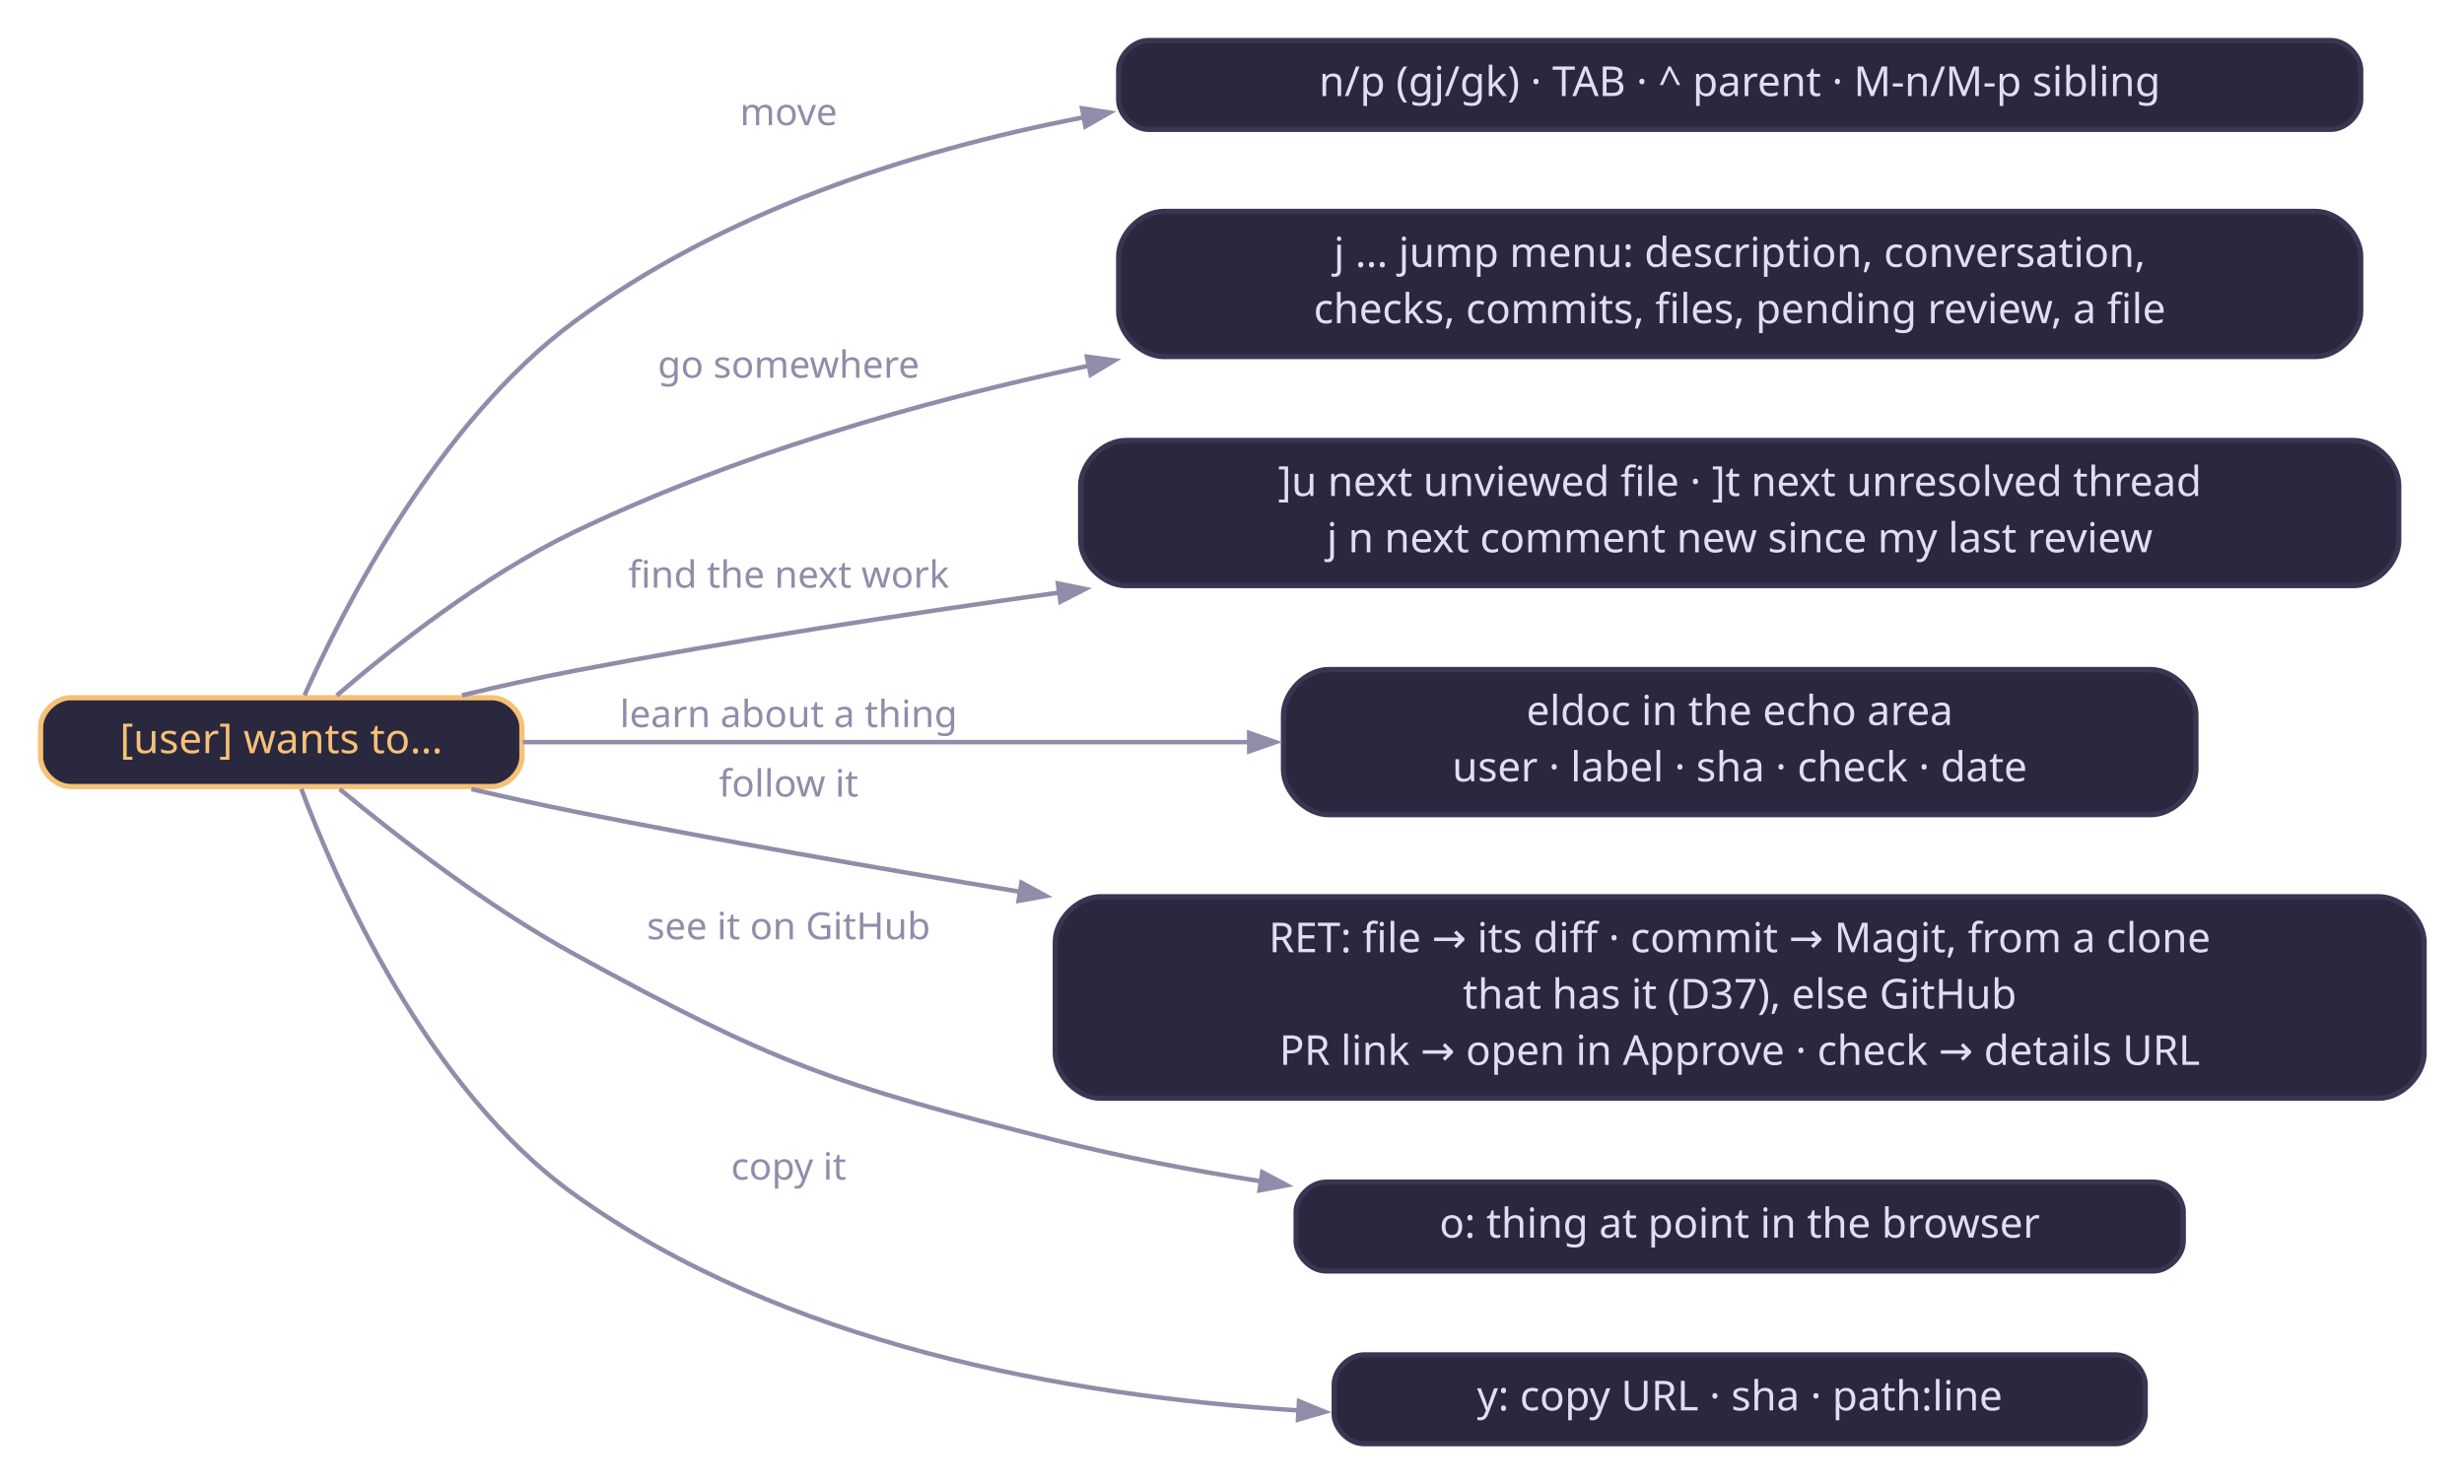
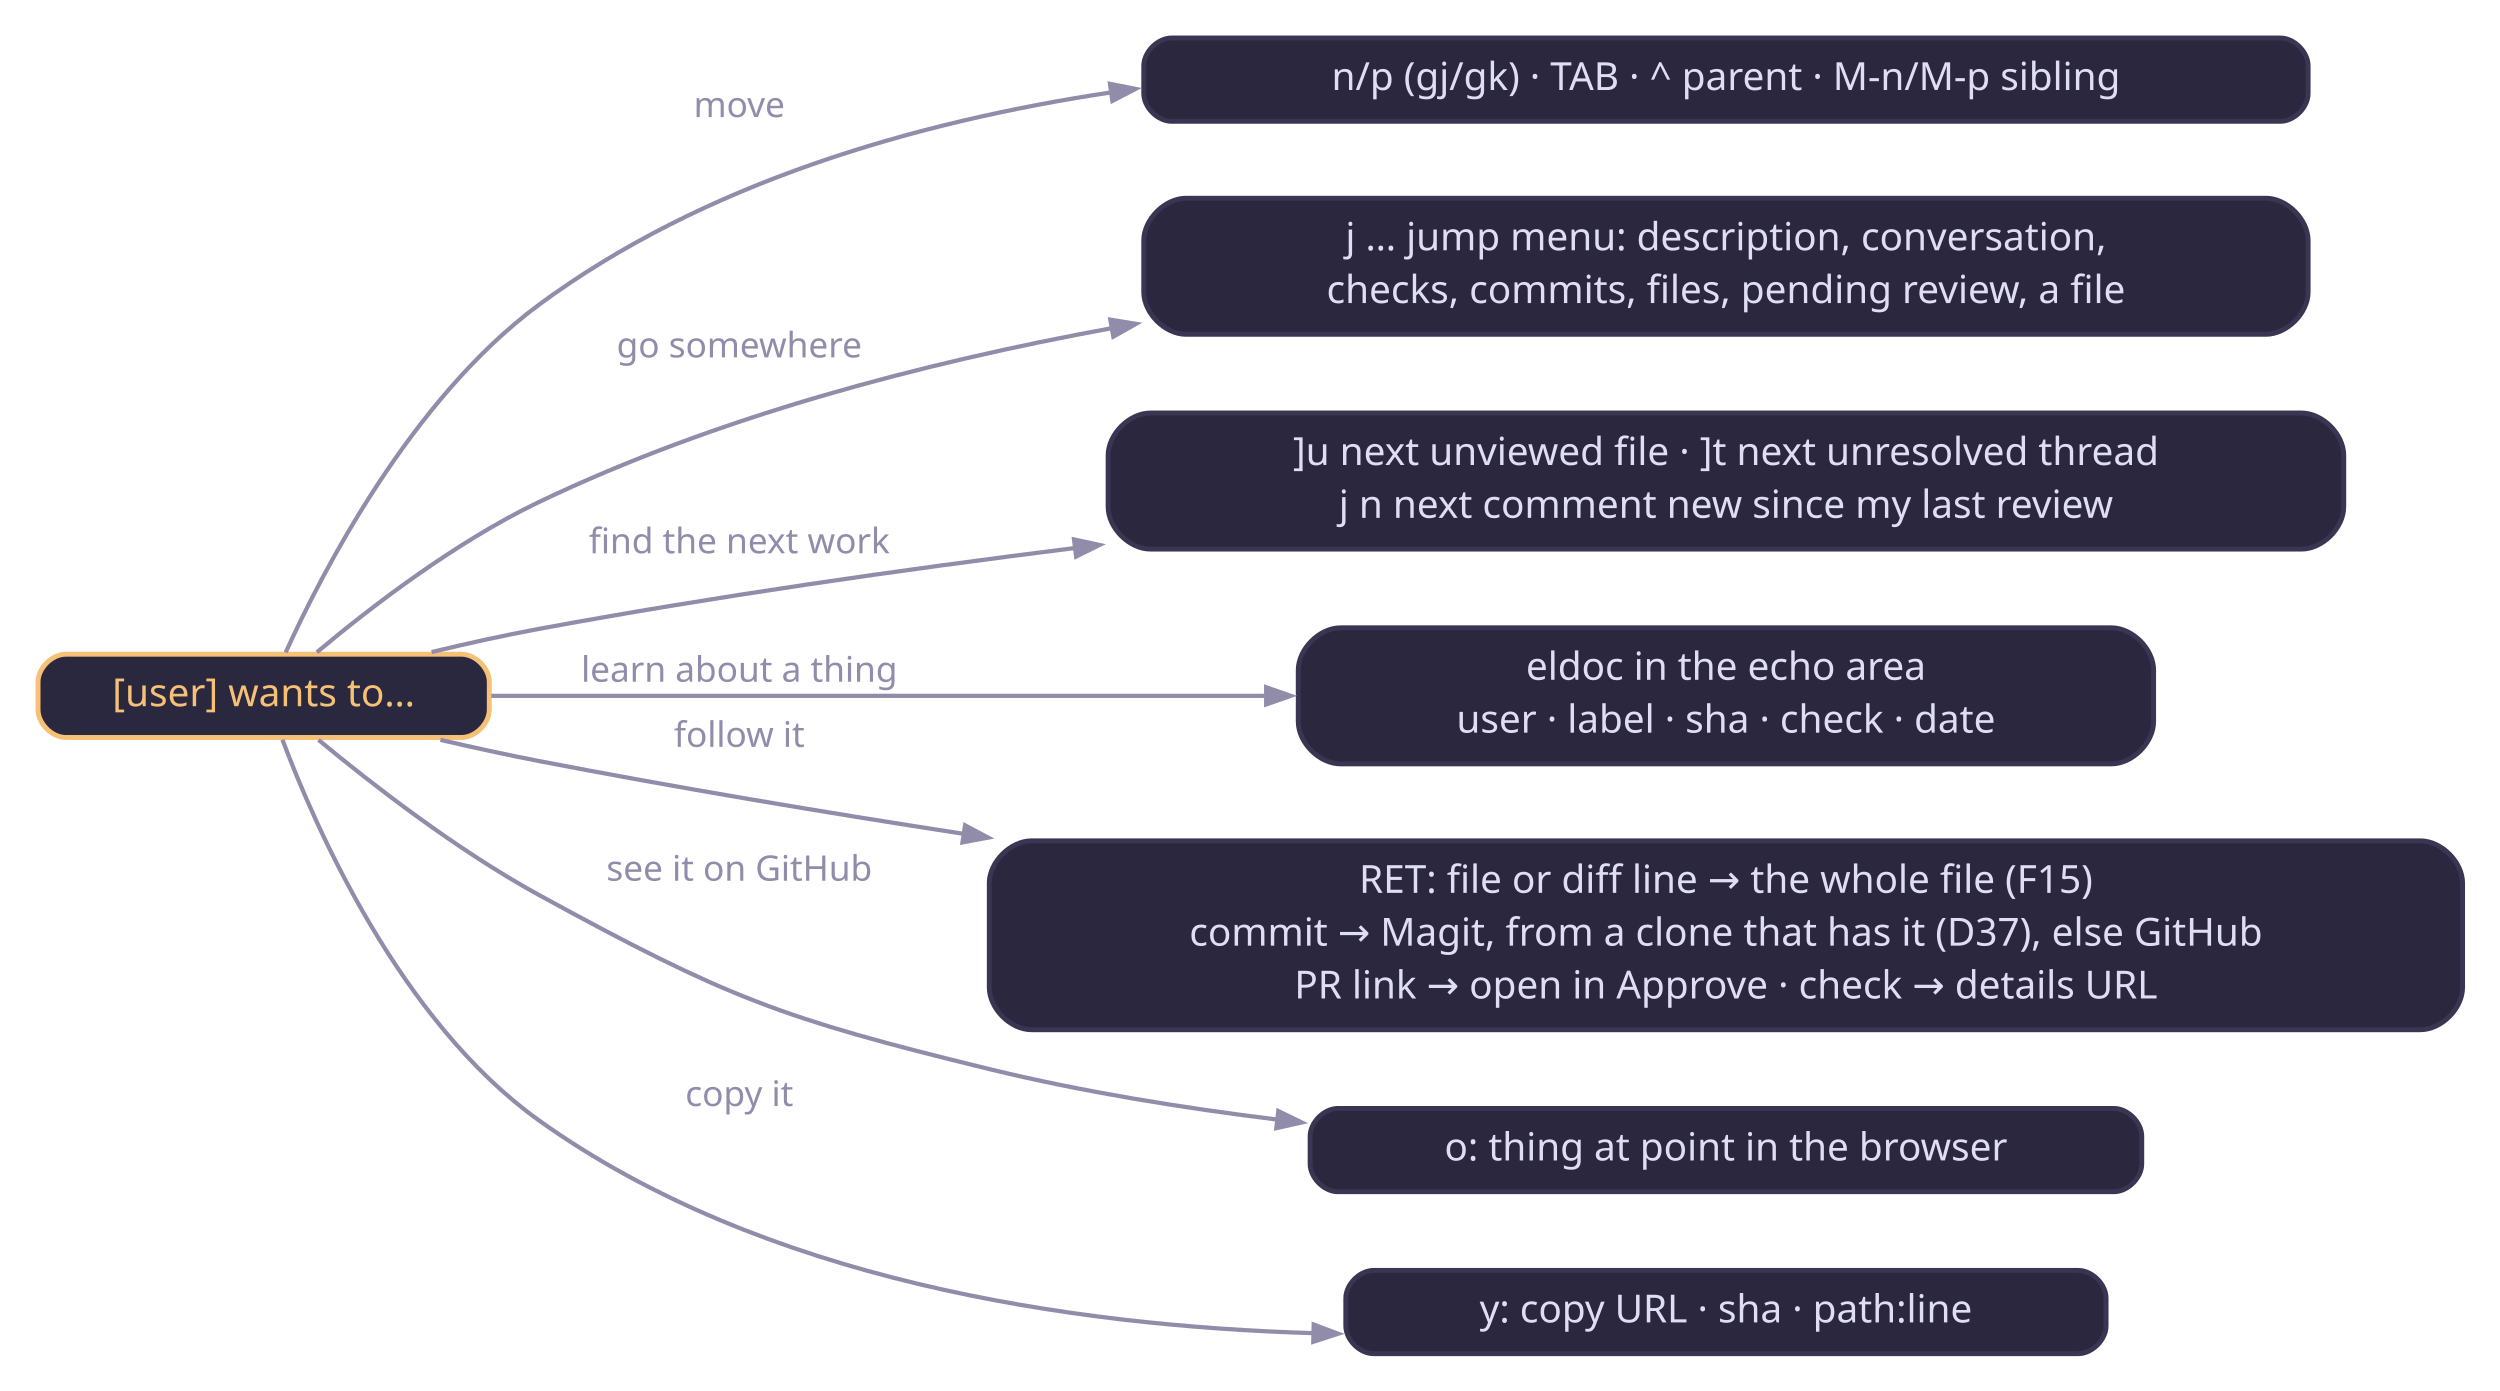
- <svg xmlns="http://www.w3.org/2000/svg" width="656pt" height="395pt" viewBox="0.00 0.00 656.00 395.00">
+ <svg xmlns="http://www.w3.org/2000/svg" width="710pt" height="395pt" viewBox="0.00 0.00 710.00 395.00">
  <g id="F03-graph0" class="graph" transform="scale(1 1) rotate(0) translate(10.8 384.44)">
    <g id="F03-node1" class="node user">
      <path fill="#2a283e" stroke="#f6c177" stroke-width="1.4" d="M120.28,-198.64C120.28,-198.64 7.88,-198.64 7.88,-198.64 3.94,-198.64 0,-194.7 0,-190.76 0,-190.76 0,-182.88 0,-182.88 0,-178.94 3.94,-175 7.88,-175 7.88,-175 120.28,-175 120.28,-175 124.22,-175 128.16,-178.94 128.16,-182.88 128.16,-182.88 128.16,-190.76 128.16,-190.76 128.16,-194.7 124.22,-198.64 120.28,-198.64" />
      <text xml:space="preserve" text-anchor="middle" x="64.08" y="-183.87" font-family="JetBrains Mono" font-size="11.00" fill="#f6c177">[user] wants to…</text>
    </g>
    <g id="F03-node2" class="node act">
-       <path fill="#2a273f" stroke="#393552" stroke-width="1.4" d="M609.82,-373.64C609.82,-373.64 294.91,-373.64 294.91,-373.64 290.97,-373.64 287.03,-369.7 287.03,-365.76 287.03,-365.76 287.03,-357.88 287.03,-357.88 287.03,-353.94 290.97,-350 294.91,-350 294.91,-350 609.82,-350 609.82,-350 613.76,-350 617.7,-353.94 617.7,-357.88 617.7,-357.88 617.7,-365.76 617.7,-365.76 617.7,-369.7 613.75,-373.64 609.82,-373.64" />
-       <text xml:space="preserve" text-anchor="middle" x="452.37" y="-358.87" font-family="JetBrains Mono" font-size="11.00" fill="#e0def4">n/p (gj/gk) · TAB · ^ parent · M-n/M-p sibling</text>
+       <path fill="#2a273f" stroke="#393552" stroke-width="1.4" d="M636.82,-373.64C636.82,-373.64 321.91,-373.64 321.91,-373.64 317.97,-373.64 314.03,-369.7 314.03,-365.76 314.03,-365.76 314.03,-357.88 314.03,-357.88 314.03,-353.94 317.97,-350 321.91,-350 321.91,-350 636.82,-350 636.82,-350 640.76,-350 644.7,-353.94 644.7,-357.88 644.7,-357.88 644.7,-365.76 644.7,-365.76 644.7,-369.7 640.75,-373.64 636.82,-373.64" />
+       <text xml:space="preserve" text-anchor="middle" x="479.37" y="-358.87" font-family="JetBrains Mono" font-size="11.00" fill="#e0def4">n/p (gj/gk) · TAB · ^ parent · M-n/M-p sibling</text>
    </g>
    <g id="F03-edge1" class="edge">
-       <path fill="none" stroke="#908caa" stroke-width="1.2" d="M70.28,-199.28C80.57,-222.37 105.69,-271.92 142.16,-298.82 181.26,-327.65 230.37,-344.07 277.87,-353.22" />
-       <polygon fill="#908caa" stroke="#908caa" stroke-width="1.2" points="277.29,-355.6 284.62,-354.46 278.17,-350.78 277.29,-355.6" />
-       <text xml:space="preserve" text-anchor="middle" x="199.16" y="-351.12" font-family="JetBrains Mono" font-size="10.00" fill="#908caa">move</text>
+       <path fill="none" stroke="#908caa" stroke-width="1.2" d="M70.33,-199.14C80.7,-221.99 105.95,-271.03 142.16,-297.82 188.73,-332.27 248.59,-349.76 304.87,-358.22" />
+       <polygon fill="#908caa" stroke="#908caa" stroke-width="1.2" points="304.43,-360.63 311.71,-359.19 305.12,-355.78 304.43,-360.63" />
+       <text xml:space="preserve" text-anchor="middle" x="199.16" y="-351.19" font-family="JetBrains Mono" font-size="10.00" fill="#908caa">move</text>
    </g>
    <g id="F03-node3" class="node act">
-       <path fill="#2a273f" stroke="#393552" stroke-width="1.4" d="M605.7,-328.14C605.7,-328.14 299.03,-328.14 299.03,-328.14 293.03,-328.14 287.03,-322.14 287.03,-316.14 287.03,-316.14 287.03,-301.5 287.03,-301.5 287.03,-295.5 293.03,-289.5 299.03,-289.5 299.03,-289.5 605.7,-289.5 605.7,-289.5 611.7,-289.5 617.7,-295.5 617.7,-301.5 617.7,-301.5 617.7,-316.14 617.7,-316.14 617.7,-322.14 611.7,-328.14 605.7,-328.14" />
-       <text xml:space="preserve" text-anchor="middle" x="452.37" y="-313.37" font-family="JetBrains Mono" font-size="11.00" fill="#e0def4">j … jump menu: description, conversation,</text>
-       <text xml:space="preserve" text-anchor="middle" x="452.37" y="-298.37" font-family="JetBrains Mono" font-size="11.00" fill="#e0def4">checks, commits, files, pending review, a file</text>
+       <path fill="#2a273f" stroke="#393552" stroke-width="1.4" d="M632.7,-328.14C632.7,-328.14 326.03,-328.14 326.03,-328.14 320.03,-328.14 314.03,-322.14 314.03,-316.14 314.03,-316.14 314.03,-301.5 314.03,-301.5 314.03,-295.5 320.03,-289.5 326.03,-289.5 326.03,-289.5 632.7,-289.5 632.7,-289.5 638.7,-289.5 644.7,-295.5 644.7,-301.5 644.7,-301.5 644.7,-316.14 644.7,-316.14 644.7,-322.14 638.7,-328.14 632.7,-328.14" />
+       <text xml:space="preserve" text-anchor="middle" x="479.37" y="-313.37" font-family="JetBrains Mono" font-size="11.00" fill="#e0def4">j … jump menu: description, conversation,</text>
+       <text xml:space="preserve" text-anchor="middle" x="479.37" y="-298.37" font-family="JetBrains Mono" font-size="11.00" fill="#e0def4">checks, commits, files, pending review, a file</text>
    </g>
    <g id="F03-edge2" class="edge">
-       <path fill="none" stroke="#908caa" stroke-width="1.2" d="M78.85,-199.24C93.55,-211.88 118,-231.22 142.16,-242.82 184.55,-263.17 233.2,-277.29 279.16,-287.08" />
-       <polygon fill="#908caa" stroke="#908caa" stroke-width="1.2" points="278.58,-289.46 285.94,-288.48 279.58,-284.66 278.58,-289.46" />
-       <text xml:space="preserve" text-anchor="middle" x="199.16" y="-283.86" font-family="JetBrains Mono" font-size="10.00" fill="#908caa">go somewhere</text>
+       <path fill="none" stroke="#908caa" stroke-width="1.2" d="M79.19,-199.19C93.96,-211.58 118.29,-230.38 142.16,-241.82 192.47,-265.93 251.01,-281.37 305.01,-291.25" />
+       <polygon fill="#908caa" stroke="#908caa" stroke-width="1.2" points="304.53,-293.66 311.85,-292.47 305.39,-288.83 304.53,-293.66" />
+       <text xml:space="preserve" text-anchor="middle" x="199.16" y="-282.93" font-family="JetBrains Mono" font-size="10.00" fill="#908caa">go somewhere</text>
    </g>
    <g id="F03-node4" class="node act">
-       <path fill="#2a273f" stroke="#393552" stroke-width="1.4" d="M615.82,-267.14C615.82,-267.14 288.91,-267.14 288.91,-267.14 282.91,-267.14 276.91,-261.14 276.91,-255.14 276.91,-255.14 276.91,-240.5 276.91,-240.5 276.91,-234.5 282.91,-228.5 288.91,-228.5 288.91,-228.5 615.82,-228.5 615.82,-228.5 621.82,-228.5 627.82,-234.5 627.82,-240.5 627.82,-240.5 627.82,-255.14 627.82,-255.14 627.82,-261.14 621.82,-267.14 615.82,-267.14" />
-       <text xml:space="preserve" text-anchor="middle" x="452.37" y="-252.37" font-family="JetBrains Mono" font-size="11.00" fill="#e0def4">]u next unviewed file · ]t next unresolved thread</text>
-       <text xml:space="preserve" text-anchor="middle" x="452.37" y="-237.37" font-family="JetBrains Mono" font-size="11.00" fill="#e0def4">j n next comment new since my last review</text>
+       <path fill="#2a273f" stroke="#393552" stroke-width="1.4" d="M642.82,-267.14C642.82,-267.14 315.91,-267.14 315.91,-267.14 309.91,-267.14 303.91,-261.14 303.91,-255.14 303.91,-255.14 303.91,-240.5 303.91,-240.5 303.91,-234.5 309.91,-228.5 315.91,-228.5 315.91,-228.5 642.82,-228.5 642.82,-228.5 648.82,-228.5 654.82,-234.5 654.82,-240.5 654.82,-240.5 654.82,-255.14 654.82,-255.14 654.82,-261.14 648.82,-267.14 642.82,-267.14" />
+       <text xml:space="preserve" text-anchor="middle" x="479.37" y="-252.37" font-family="JetBrains Mono" font-size="11.00" fill="#e0def4">]u next unviewed file · ]t next unresolved thread</text>
+       <text xml:space="preserve" text-anchor="middle" x="479.37" y="-237.37" font-family="JetBrains Mono" font-size="11.00" fill="#e0def4">j n next comment new since my last review</text>
    </g>
    <g id="F03-edge3" class="edge">
-       <path fill="none" stroke="#908caa" stroke-width="1.2" d="M112.19,-199.28C122.05,-201.65 132.41,-203.96 142.16,-205.82 183.82,-213.76 228.91,-220.77 271.44,-226.68" />
-       <polygon fill="#908caa" stroke="#908caa" stroke-width="1.2" points="270.85,-229.07 278.12,-227.6 271.52,-224.22 270.85,-229.07" />
-       <text xml:space="preserve" text-anchor="middle" x="199.16" y="-227.95" font-family="JetBrains Mono" font-size="10.00" fill="#908caa">find the next work</text>
+       <path fill="none" stroke="#908caa" stroke-width="1.2" d="M111.77,-199.26C121.75,-201.66 132.27,-203.99 142.16,-205.82 191.37,-214.93 245,-222.62 294.69,-228.83" />
+       <polygon fill="#908caa" stroke="#908caa" stroke-width="1.2" points="294.22,-231.24 301.47,-229.67 294.82,-226.38 294.22,-231.24" />
+       <text xml:space="preserve" text-anchor="middle" x="199.16" y="-227.31" font-family="JetBrains Mono" font-size="10.00" fill="#908caa">find the next work</text>
    </g>
    <g id="F03-node5" class="node act">
-       <path fill="#2a273f" stroke="#393552" stroke-width="1.4" d="M561.82,-206.14C561.82,-206.14 342.91,-206.14 342.91,-206.14 336.91,-206.14 330.91,-200.14 330.91,-194.14 330.91,-194.14 330.91,-179.5 330.91,-179.5 330.91,-173.5 336.91,-167.5 342.91,-167.5 342.91,-167.5 561.82,-167.5 561.82,-167.5 567.82,-167.5 573.82,-173.5 573.82,-179.5 573.82,-179.5 573.82,-194.14 573.82,-194.14 573.82,-200.14 567.82,-206.14 561.82,-206.14" />
-       <text xml:space="preserve" text-anchor="middle" x="452.37" y="-191.37" font-family="JetBrains Mono" font-size="11.00" fill="#e0def4">eldoc in the echo area</text>
-       <text xml:space="preserve" text-anchor="middle" x="452.37" y="-176.37" font-family="JetBrains Mono" font-size="11.00" fill="#e0def4">user · label · sha · check · date</text>
+       <path fill="#2a273f" stroke="#393552" stroke-width="1.4" d="M588.82,-206.14C588.82,-206.14 369.91,-206.14 369.91,-206.14 363.91,-206.14 357.91,-200.14 357.91,-194.14 357.91,-194.14 357.91,-179.5 357.91,-179.5 357.91,-173.5 363.91,-167.5 369.91,-167.5 369.91,-167.5 588.82,-167.5 588.82,-167.5 594.82,-167.5 600.82,-173.5 600.82,-179.5 600.82,-179.5 600.82,-194.14 600.82,-194.14 600.82,-200.14 594.82,-206.14 588.82,-206.14" />
+       <text xml:space="preserve" text-anchor="middle" x="479.37" y="-191.37" font-family="JetBrains Mono" font-size="11.00" fill="#e0def4">eldoc in the echo area</text>
+       <text xml:space="preserve" text-anchor="middle" x="479.37" y="-176.37" font-family="JetBrains Mono" font-size="11.00" fill="#e0def4">user · label · sha · check · date</text>
    </g>
    <g id="F03-edge4" class="edge">
-       <path fill="none" stroke="#908caa" stroke-width="1.2" d="M128.43,-186.82C180.77,-186.82 256.77,-186.82 321.9,-186.82" />
-       <polygon fill="#908caa" stroke="#908caa" stroke-width="1.2" points="321.79,-189.27 328.79,-186.82 321.79,-184.37 321.79,-189.27" />
+       <path fill="none" stroke="#908caa" stroke-width="1.2" d="M128.75,-186.82C187.29,-186.82 275.85,-186.82 349.19,-186.82" />
+       <polygon fill="#908caa" stroke="#908caa" stroke-width="1.2" points="348.79,-189.27 355.79,-186.82 348.79,-184.37 348.79,-189.27" />
      <text xml:space="preserve" text-anchor="middle" x="199.16" y="-190.82" font-family="JetBrains Mono" font-size="10.00" fill="#908caa">learn about a thing</text>
    </g>
    <g id="F03-node6" class="node act">
-       <path fill="#2a273f" stroke="#393552" stroke-width="1.4" d="M622.57,-145.64C622.57,-145.64 282.16,-145.64 282.16,-145.64 276.16,-145.64 270.16,-139.64 270.16,-133.64 270.16,-133.64 270.16,-104 270.16,-104 270.16,-98 276.16,-92 282.16,-92 282.16,-92 622.57,-92 622.57,-92 628.57,-92 634.57,-98 634.57,-104 634.57,-104 634.57,-133.64 634.57,-133.64 634.57,-139.64 628.57,-145.64 622.57,-145.64" />
-       <text xml:space="preserve" text-anchor="middle" x="452.37" y="-130.87" font-family="JetBrains Mono" font-size="11.00" fill="#e0def4">RET: file → its diff · commit → Magit, from a clone</text>
-       <text xml:space="preserve" text-anchor="middle" x="452.37" y="-115.87" font-family="JetBrains Mono" font-size="11.00" fill="#e0def4">that has it (D37), else GitHub</text>
-       <text xml:space="preserve" text-anchor="middle" x="452.37" y="-100.87" font-family="JetBrains Mono" font-size="11.00" fill="#e0def4">PR link → open in Approve · check → details URL</text>
+       <path fill="#2a273f" stroke="#393552" stroke-width="1.4" d="M676.57,-145.64C676.57,-145.64 282.16,-145.64 282.16,-145.64 276.16,-145.64 270.16,-139.64 270.16,-133.64 270.16,-133.64 270.16,-104 270.16,-104 270.16,-98 276.16,-92 282.16,-92 282.16,-92 676.57,-92 676.57,-92 682.57,-92 688.57,-98 688.57,-104 688.57,-104 688.57,-133.64 688.57,-133.64 688.57,-139.64 682.57,-145.64 676.57,-145.64" />
+       <text xml:space="preserve" text-anchor="middle" x="479.37" y="-130.87" font-family="JetBrains Mono" font-size="11.00" fill="#e0def4">RET: file or diff line → the whole file (F15)</text>
+       <text xml:space="preserve" text-anchor="middle" x="479.37" y="-115.87" font-family="JetBrains Mono" font-size="11.00" fill="#e0def4">commit → Magit, from a clone that has it (D37), else GitHub</text>
+       <text xml:space="preserve" text-anchor="middle" x="479.37" y="-100.87" font-family="JetBrains Mono" font-size="11.00" fill="#e0def4">PR link → open in Approve · check → details URL</text>
    </g>
    <g id="F03-edge5" class="edge">
-       <path fill="none" stroke="#908caa" stroke-width="1.2" d="M114.71,-174.31C123.82,-172.19 133.25,-170.1 142.16,-168.32 180.48,-160.67 221.67,-153.41 261.08,-146.92" />
-       <polygon fill="#908caa" stroke="#908caa" stroke-width="1.2" points="261.16,-149.39 267.67,-145.85 260.37,-144.56 261.16,-149.39" />
+       <path fill="none" stroke="#908caa" stroke-width="1.2" d="M114.28,-174.32C123.51,-172.17 133.11,-170.07 142.16,-168.32 181.1,-160.8 222.77,-153.81 263.05,-147.6" />
+       <polygon fill="#908caa" stroke="#908caa" stroke-width="1.2" points="263.28,-150.04 269.83,-146.56 262.54,-145.2 263.28,-150.04" />
      <text xml:space="preserve" text-anchor="middle" x="199.16" y="-172.32" font-family="JetBrains Mono" font-size="10.00" fill="#908caa">follow it</text>
    </g>
    <g id="F03-node7" class="node act">
-       <path fill="#2a273f" stroke="#393552" stroke-width="1.4" d="M562.57,-69.64C562.57,-69.64 342.16,-69.64 342.16,-69.64 338.22,-69.64 334.28,-65.7 334.28,-61.76 334.28,-61.76 334.28,-53.88 334.28,-53.88 334.28,-49.94 338.22,-46 342.16,-46 342.16,-46 562.57,-46 562.57,-46 566.51,-46 570.45,-49.94 570.45,-53.88 570.45,-53.88 570.45,-61.76 570.45,-61.76 570.45,-65.7 566.5,-69.64 562.57,-69.64" />
-       <text xml:space="preserve" text-anchor="middle" x="452.37" y="-54.87" font-family="JetBrains Mono" font-size="11.00" fill="#e0def4">o: thing at point in the browser</text>
+       <path fill="#2a273f" stroke="#393552" stroke-width="1.4" d="M589.57,-69.64C589.57,-69.64 369.16,-69.64 369.16,-69.64 365.22,-69.64 361.28,-65.7 361.28,-61.76 361.28,-61.76 361.28,-53.88 361.28,-53.88 361.28,-49.94 365.22,-46 369.16,-46 369.16,-46 589.57,-46 589.57,-46 593.51,-46 597.45,-49.94 597.45,-53.88 597.45,-53.88 597.45,-61.76 597.45,-61.76 597.45,-65.7 593.5,-69.64 589.57,-69.64" />
+       <text xml:space="preserve" text-anchor="middle" x="479.37" y="-54.87" font-family="JetBrains Mono" font-size="11.00" fill="#e0def4">o: thing at point in the browser</text>
    </g>
    <g id="F03-edge6" class="edge">
-       <path fill="none" stroke="#908caa" stroke-width="1.2" d="M79.64,-174.32C94.58,-161.95 118.87,-143.07 142.16,-130.32 195.67,-101.04 211.03,-95.77 270.16,-80.82 287.76,-76.37 306.54,-72.76 325.11,-69.84" />
-       <polygon fill="#908caa" stroke="#908caa" stroke-width="1.2" points="325.27,-72.29 331.82,-68.82 324.53,-67.45 325.27,-72.29" />
+       <path fill="none" stroke="#908caa" stroke-width="1.2" d="M79.64,-174.32C94.58,-161.95 118.87,-143.07 142.16,-130.32 195.67,-101.04 210.91,-95.29 270.16,-80.82 296.41,-74.41 324.97,-69.78 352.28,-66.44" />
+       <polygon fill="#908caa" stroke="#908caa" stroke-width="1.2" points="352.24,-68.91 358.91,-65.66 351.67,-64.05 352.24,-68.91" />
      <text xml:space="preserve" text-anchor="middle" x="199.16" y="-134.32" font-family="JetBrains Mono" font-size="10.00" fill="#908caa">see it on GitHub</text>
    </g>
    <g id="F03-node8" class="node act">
-       <path fill="#2a273f" stroke="#393552" stroke-width="1.4" d="M552.44,-23.64C552.44,-23.64 352.29,-23.64 352.29,-23.64 348.35,-23.64 344.41,-19.7 344.41,-15.76 344.41,-15.76 344.41,-7.88 344.41,-7.88 344.41,-3.94 348.35,0 352.29,0 352.29,0 552.44,0 552.44,0 556.38,0 560.32,-3.94 560.32,-7.88 560.32,-7.88 560.32,-15.76 560.32,-15.76 560.32,-19.7 556.38,-23.64 552.44,-23.64" />
-       <text xml:space="preserve" text-anchor="middle" x="452.37" y="-8.87" font-family="JetBrains Mono" font-size="11.00" fill="#e0def4">y: copy URL · sha · path:line</text>
+       <path fill="#2a273f" stroke="#393552" stroke-width="1.4" d="M579.44,-23.64C579.44,-23.64 379.29,-23.64 379.29,-23.64 375.35,-23.64 371.41,-19.7 371.41,-15.76 371.41,-15.76 371.41,-7.88 371.41,-7.88 371.41,-3.94 375.35,0 379.29,0 379.29,0 579.44,0 579.44,0 583.38,0 587.32,-3.94 587.32,-7.88 587.32,-7.88 587.32,-15.76 587.32,-15.76 587.32,-19.7 583.38,-23.64 579.44,-23.64" />
+       <text xml:space="preserve" text-anchor="middle" x="479.37" y="-8.87" font-family="JetBrains Mono" font-size="11.00" fill="#e0def4">y: copy URL · sha · path:line</text>
    </g>
    <g id="F03-edge7" class="edge">
-       <path fill="none" stroke="#908caa" stroke-width="1.2" d="M69.42,-174.36C78.67,-149.67 102.79,-94.52 142.16,-66.32 197.61,-26.61 272.71,-12.7 335.02,-8.85" />
-       <polygon fill="#908caa" stroke="#908caa" stroke-width="1.2" points="335.05,-11.3 341.91,-8.47 334.78,-6.41 335.05,-11.3" />
+       <path fill="none" stroke="#908caa" stroke-width="1.2" d="M69.42,-174.36C78.67,-149.67 102.79,-94.52 142.16,-66.32 205.56,-20.91 292.87,-7.83 362.63,-5.81" />
+       <polygon fill="#908caa" stroke="#908caa" stroke-width="1.2" points="362.29,-8.27 369.23,-5.66 362.17,-3.37 362.29,-8.27" />
      <text xml:space="preserve" text-anchor="middle" x="199.16" y="-70.32" font-family="JetBrains Mono" font-size="10.00" fill="#908caa">copy it</text>
    </g>
  </g>
</svg>
